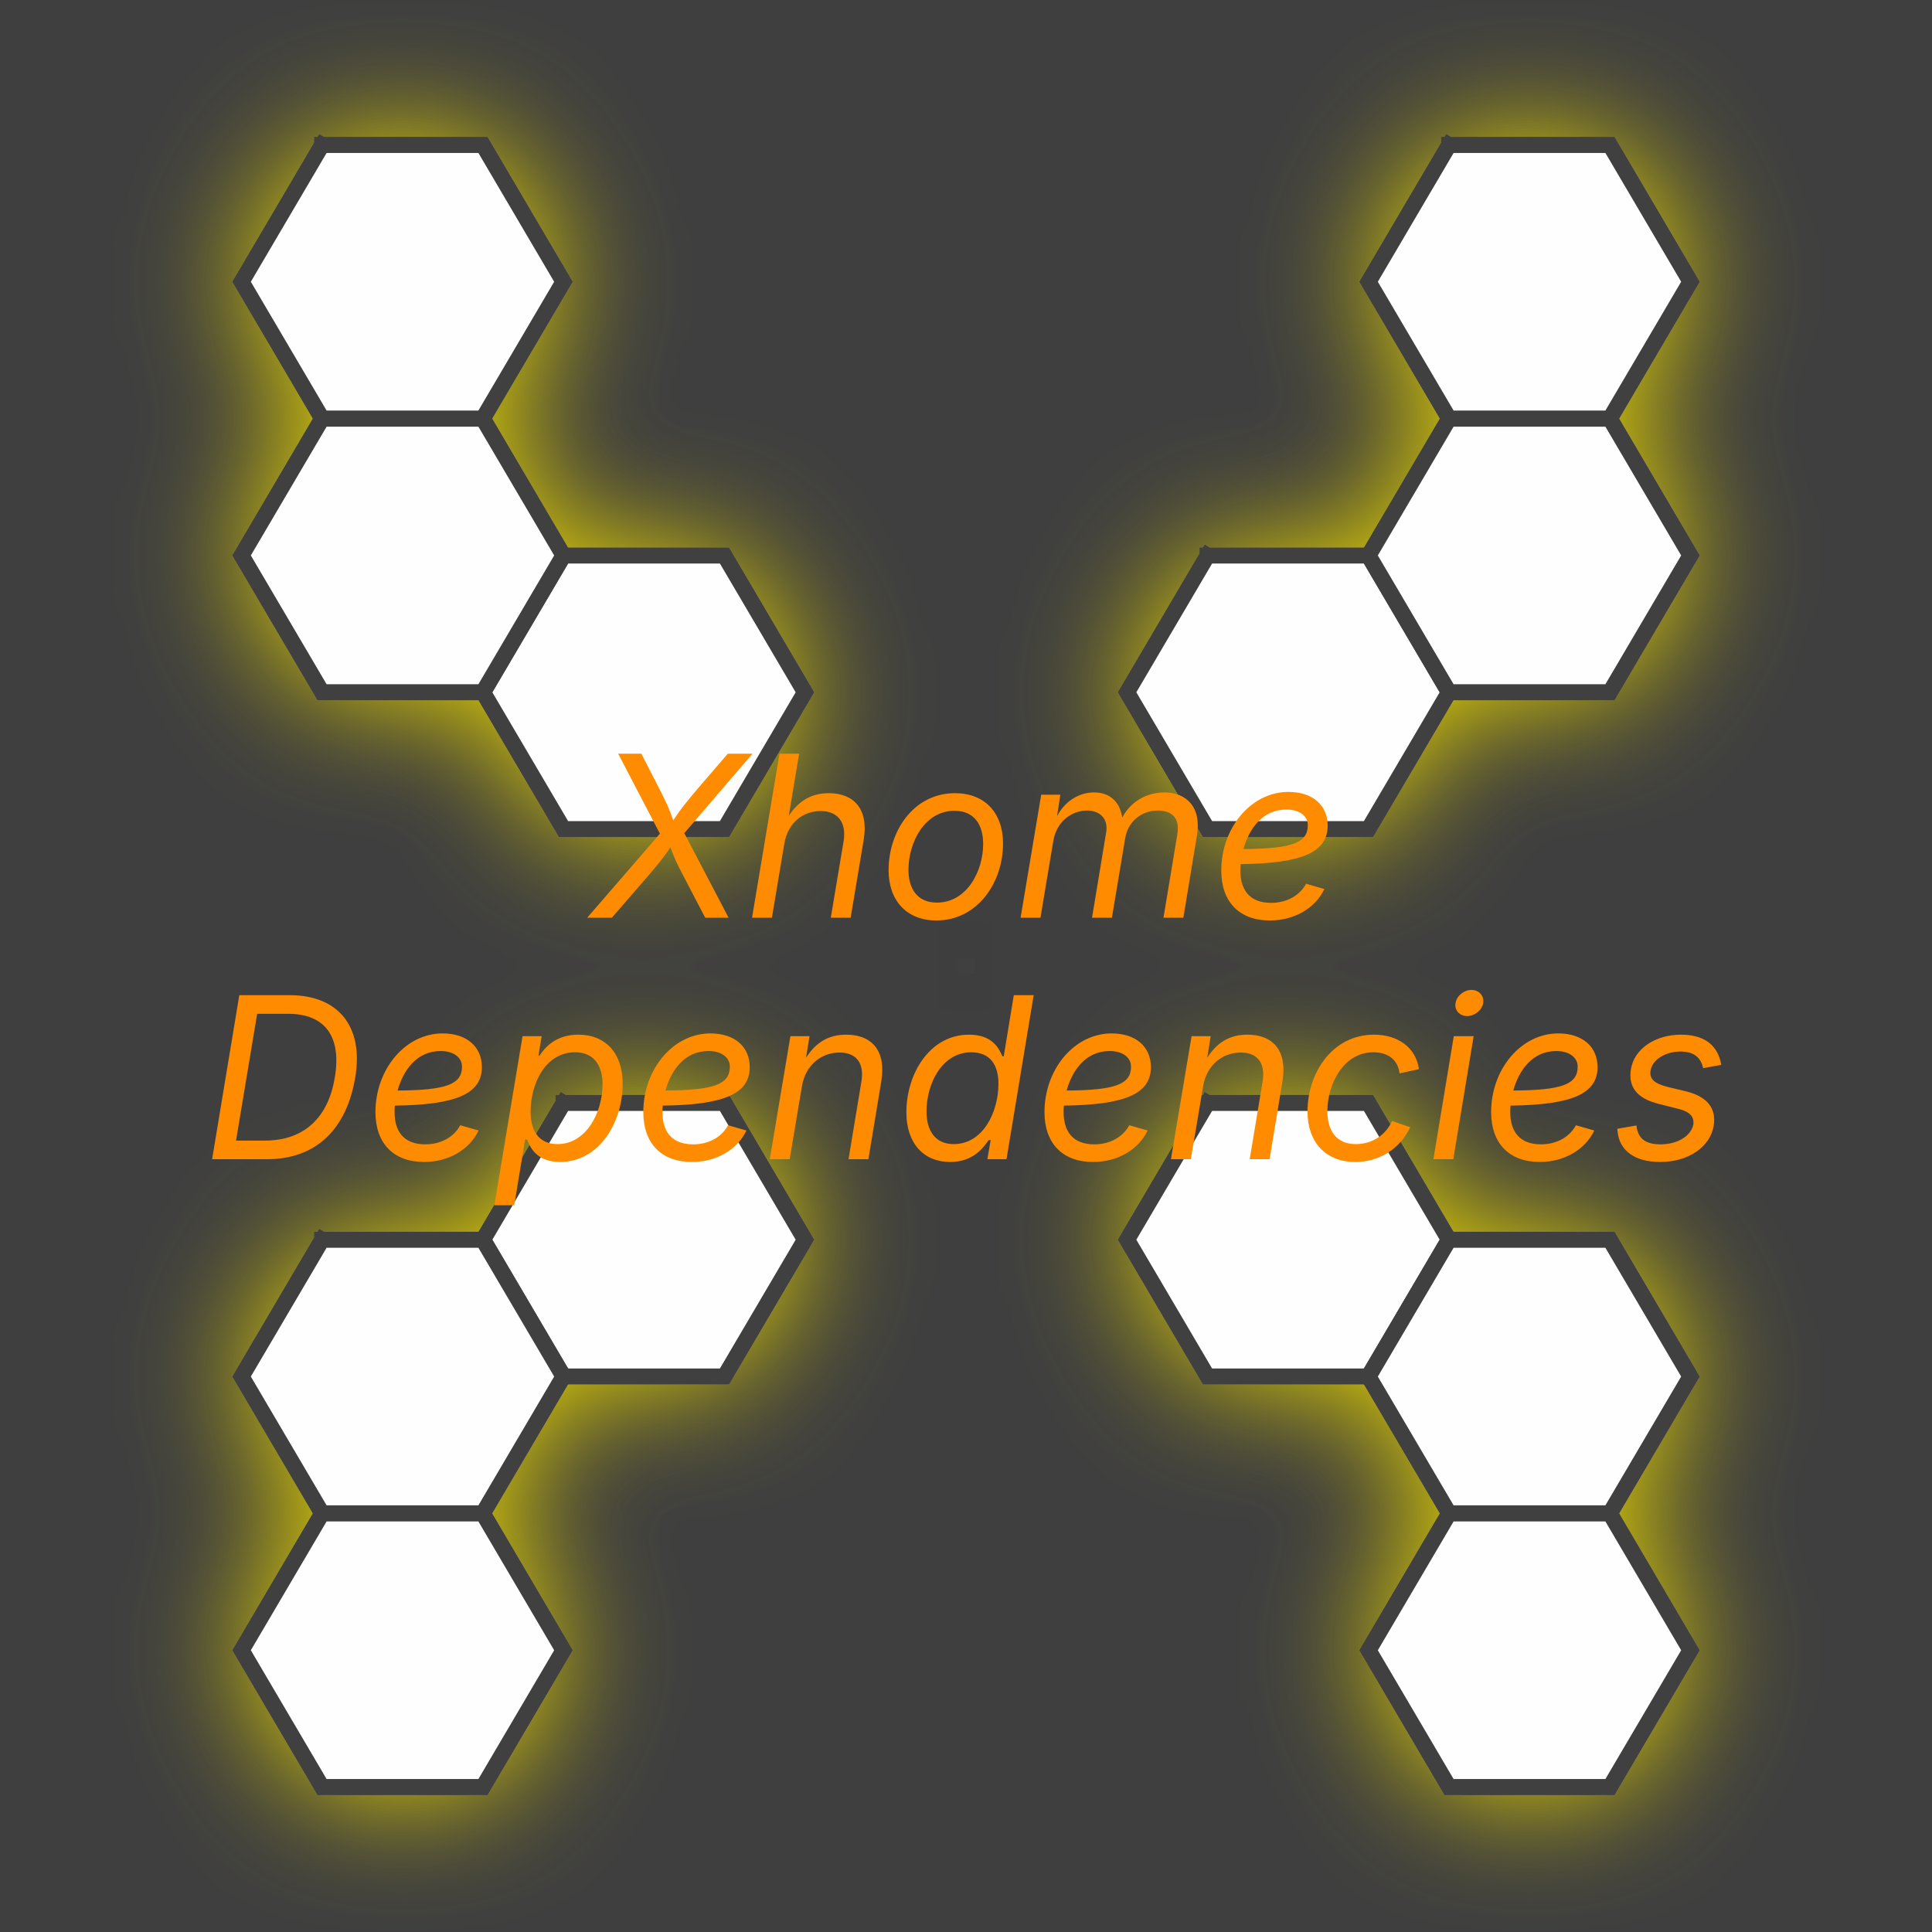
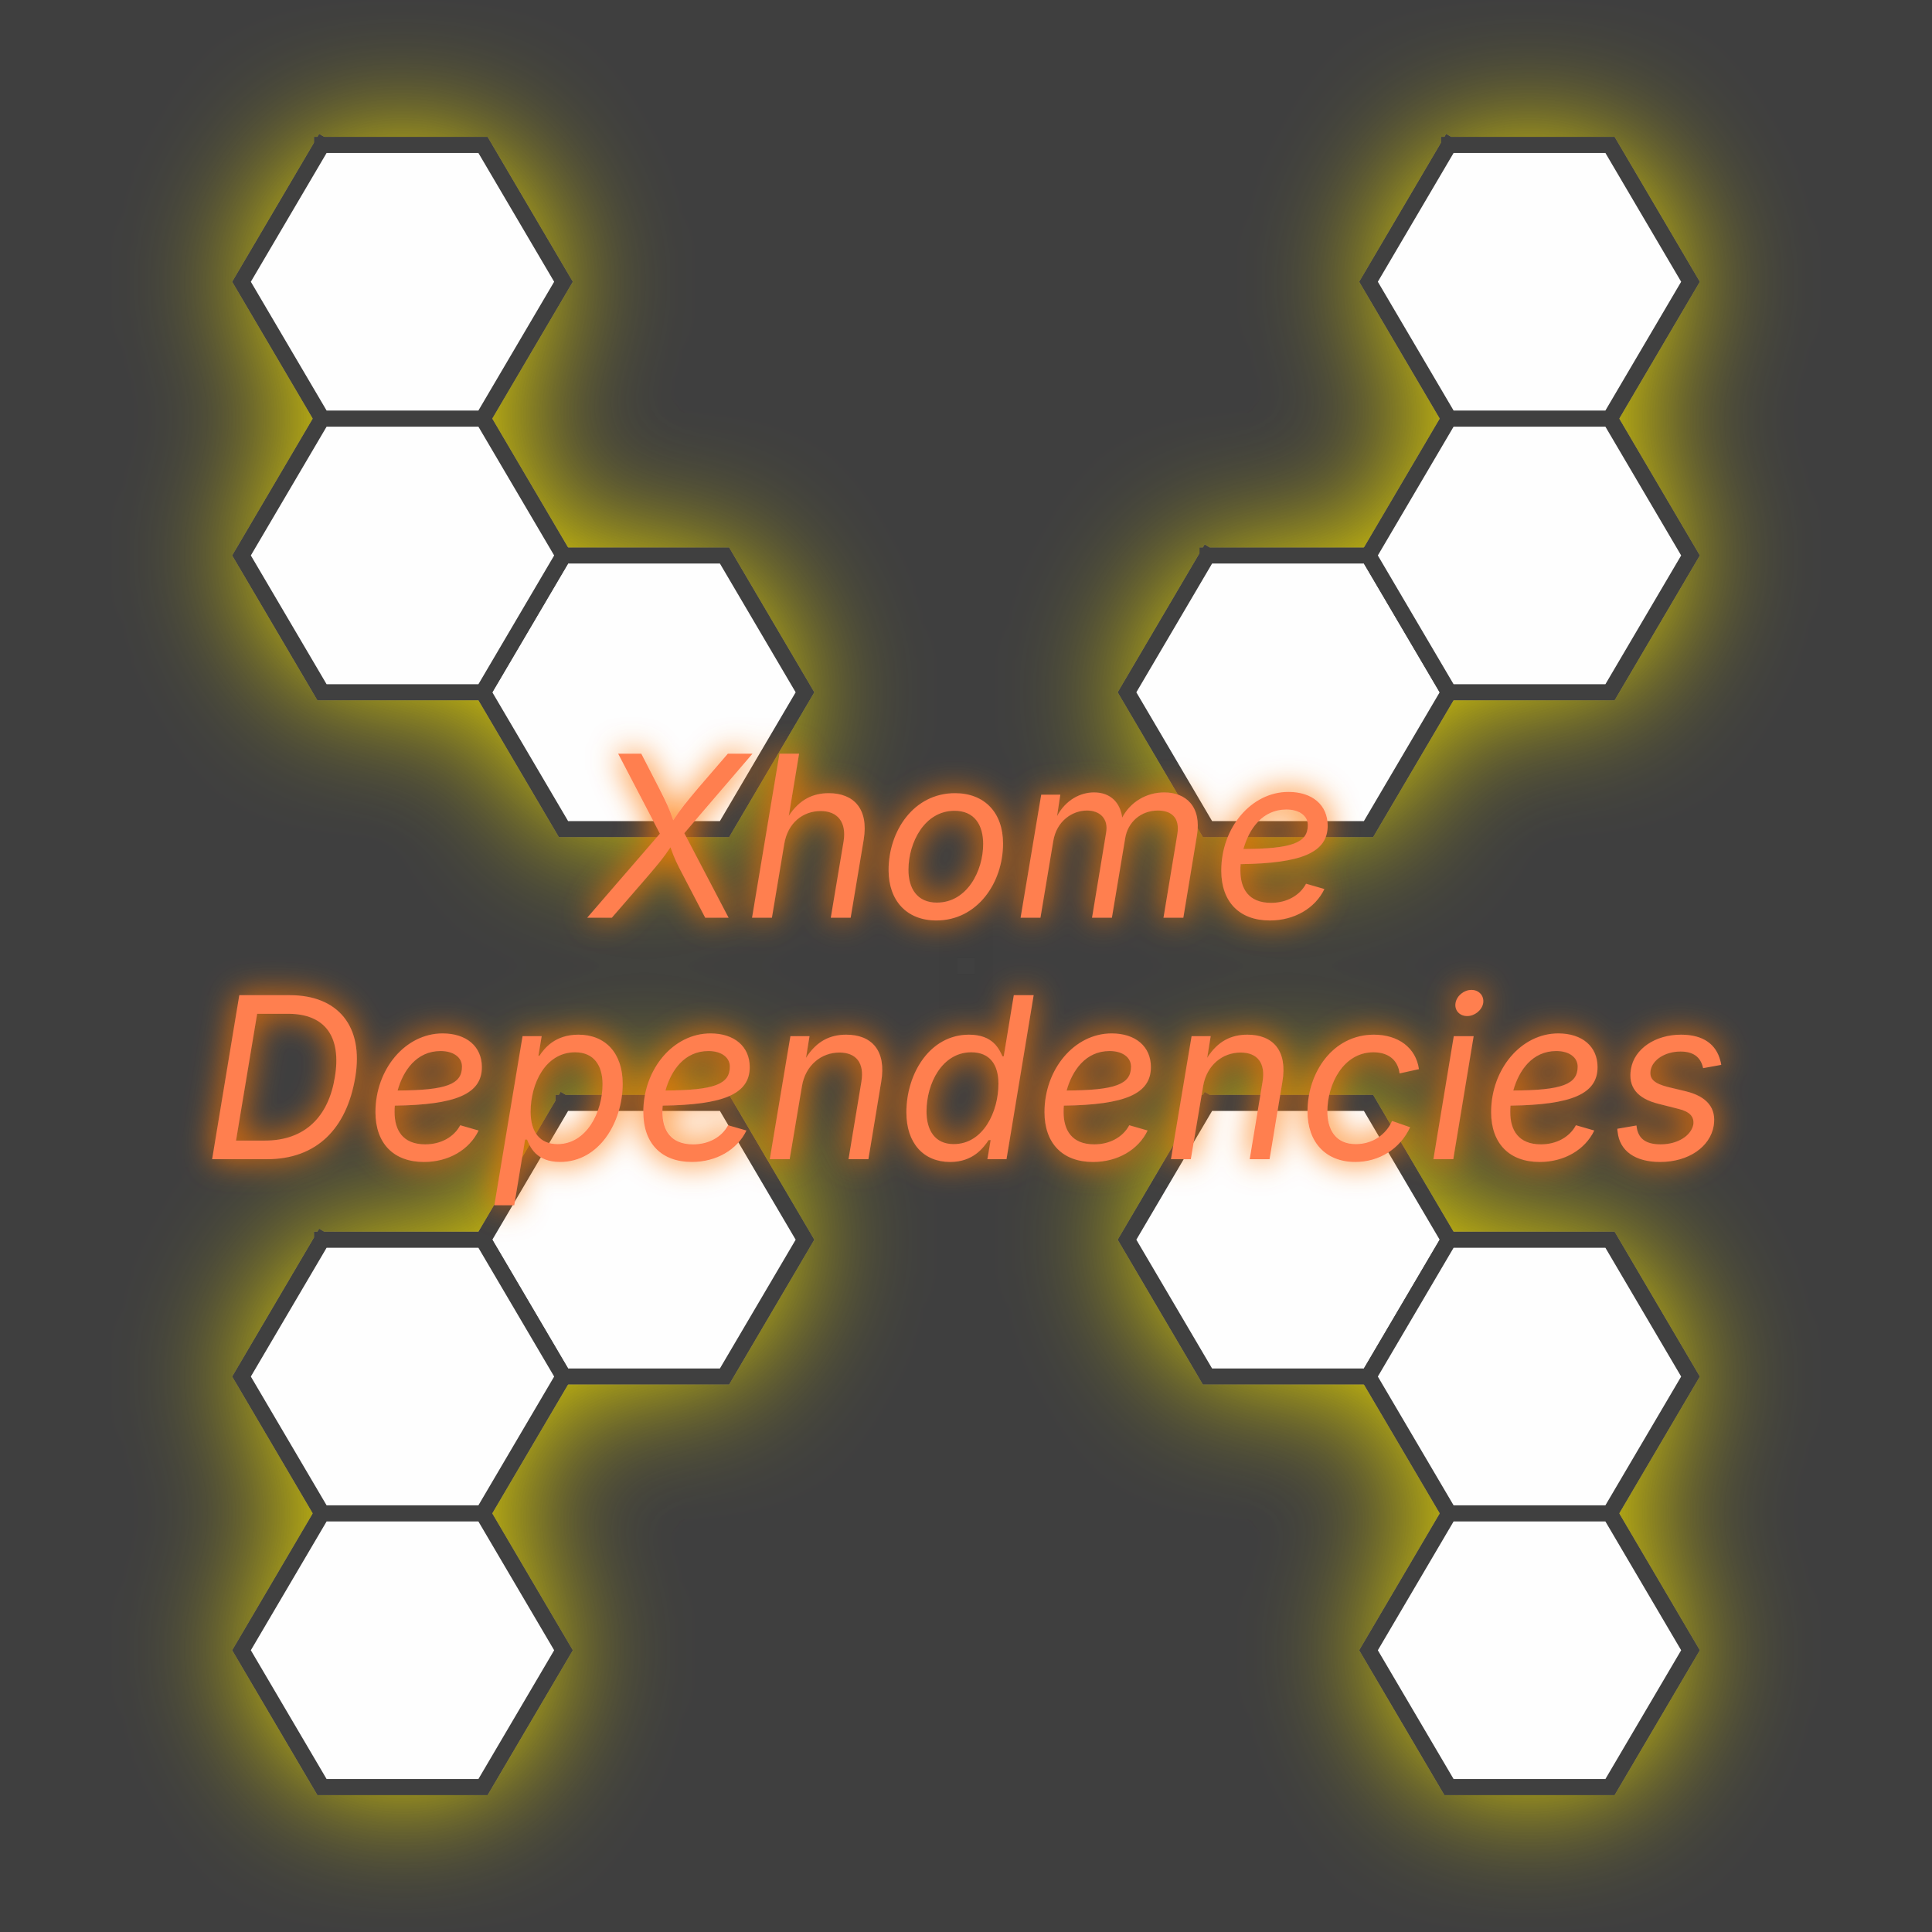
<svg xmlns="http://www.w3.org/2000/svg" width="120" height="120">
  <g id="group-back">
    <rect id="back-global" x="0" y="0" width="120" height="120" fill="#3f3f3f" stroke="none" />
  </g>
-   <g id="group-hive" fill="#fefefe" stroke="#3f3f3f" stroke-width="1" stroke-linecap="square" stroke-miterlimit="100" filter="url(#filter-light)">
+   <g id="group-hive" stroke-linecap="square" stroke-miterlimit="100" stroke="#3f3f3f" stroke-width="1" fill="#fefefe" filter="url(#filter-light)">
    <path id="hive-tr-1" d="M60,60 m15,-25.5 l10,0 l5,8.5 l-5,8.5 l-10,0 l-5,-8.5 l5,-8.5" />
    <path id="hive-tr-2" d="M60,60 m30,-34 l10,0 l5,8.5 l-5,8.5 l-10,0 l-5,-8.5 l5,-8.5" />
    <path id="hive-tr-3" d="M60,60 m30,-51 l10,0 l5,8.5 l-5,8.5 l-10,0 l-5,-8.5 l5,-8.5" />
    <path id="hive-tl-1" d="M60,60 m-25,-25.5 l10,0 l5,8.5 l-5,8.5 l-10,0 l-5,-8.5 l5,-8.5" />
    <path id="hive-tl-2" d="M60,60 m-40,-34 l10,0 l5,8.5 l-5,8.5 l-10,0 l-5,-8.5 l5,-8.5" />
    <path id="hive-tl-3" d="M60,60 m-40,-51 l10,0 l5,8.5 l-5,8.5 l-10,0 l-5,-8.5 l5,-8.5" />
    <path id="hive-br-1" d="M60,60 m15,8.5 l10,0 l5,8.5 l-5,8.5 l-10,0 l-5,-8.5 l5,-8.5" />
    <path id="hive-br-2" d="M60,60 m30,17 l10,0 l5,8.5 l-5,8.5 l-10,0 l-5,-8.5 l5,-8.5" />
    <path id="hive-br-3" d="M60,60 m30,34 l10,0 l5,8.5 l-5,8.5 l-10,0 l-5,-8.5 l5,-8.5" />
    <path id="hive-bl-1" d="M60,60 m-25,8.5 l10,0 l5,8.5 l-5,8.5 l-10,0 l-5,-8.5 l5,-8.5" />
    <path id="hive-bl-2" d="M60,60 m-40,17 l10,0 l5,8.5 l-5,8.5 l-10,0 l-5,-8.5 l5,-8.5" />
    <path id="hive-bl-3" d="M60,60 m-40,34 l10,0 l5,8.5 l-5,8.5 l-10,0 l-5,-8.5 l5,-8.5" />
  </g>
-   <g id="group-title" text-anchor="middle" font-family="Inter,Arial,sans-serif" font-size="14" font-style="italic" fill="DarkOrange">
+   <g id="group-title" text-anchor="middle" font-family="Inter,Arial,sans-serif" font-size="14" font-style="italic" fill="Coral" filter="url(#filter-soul)">
    <text id="title-xhome" x="60" y="57">
      Xhome
    </text>
    <text id="title-dependencies" x="60" y="72">
      Dependencies
    </text>
  </g>
  <defs>
    <filter id="filter-light">
      <feColorMatrix result="colorOut" in="SourceGraphic" values="1 0 0 0 0                              0 0.843 0 0 0                              0 0 0 0 0                              0 0 0 1 0" />
      <feGaussianBlur result="blurOut" in="colorOut" stdDeviation="4" />
      <feBlend in="SourceGraphic" in2="blurOut" mode="normal" />
    </filter>
+     <filter id="filter-soul">
+       <feColorMatrix result="colorOut" in="SourceGraphic" values="1 0 0 0 0                              0 0.843 0 0 0                              0 0 0 0 0                              0 0 0 1 0" />
+       <feGaussianBlur result="blurOut" in="colorOut" stdDeviation="1" />
+       <feBlend in="SourceGraphic" in2="blurOut" mode="normal" />
+     </filter>
  </defs>
</svg>
